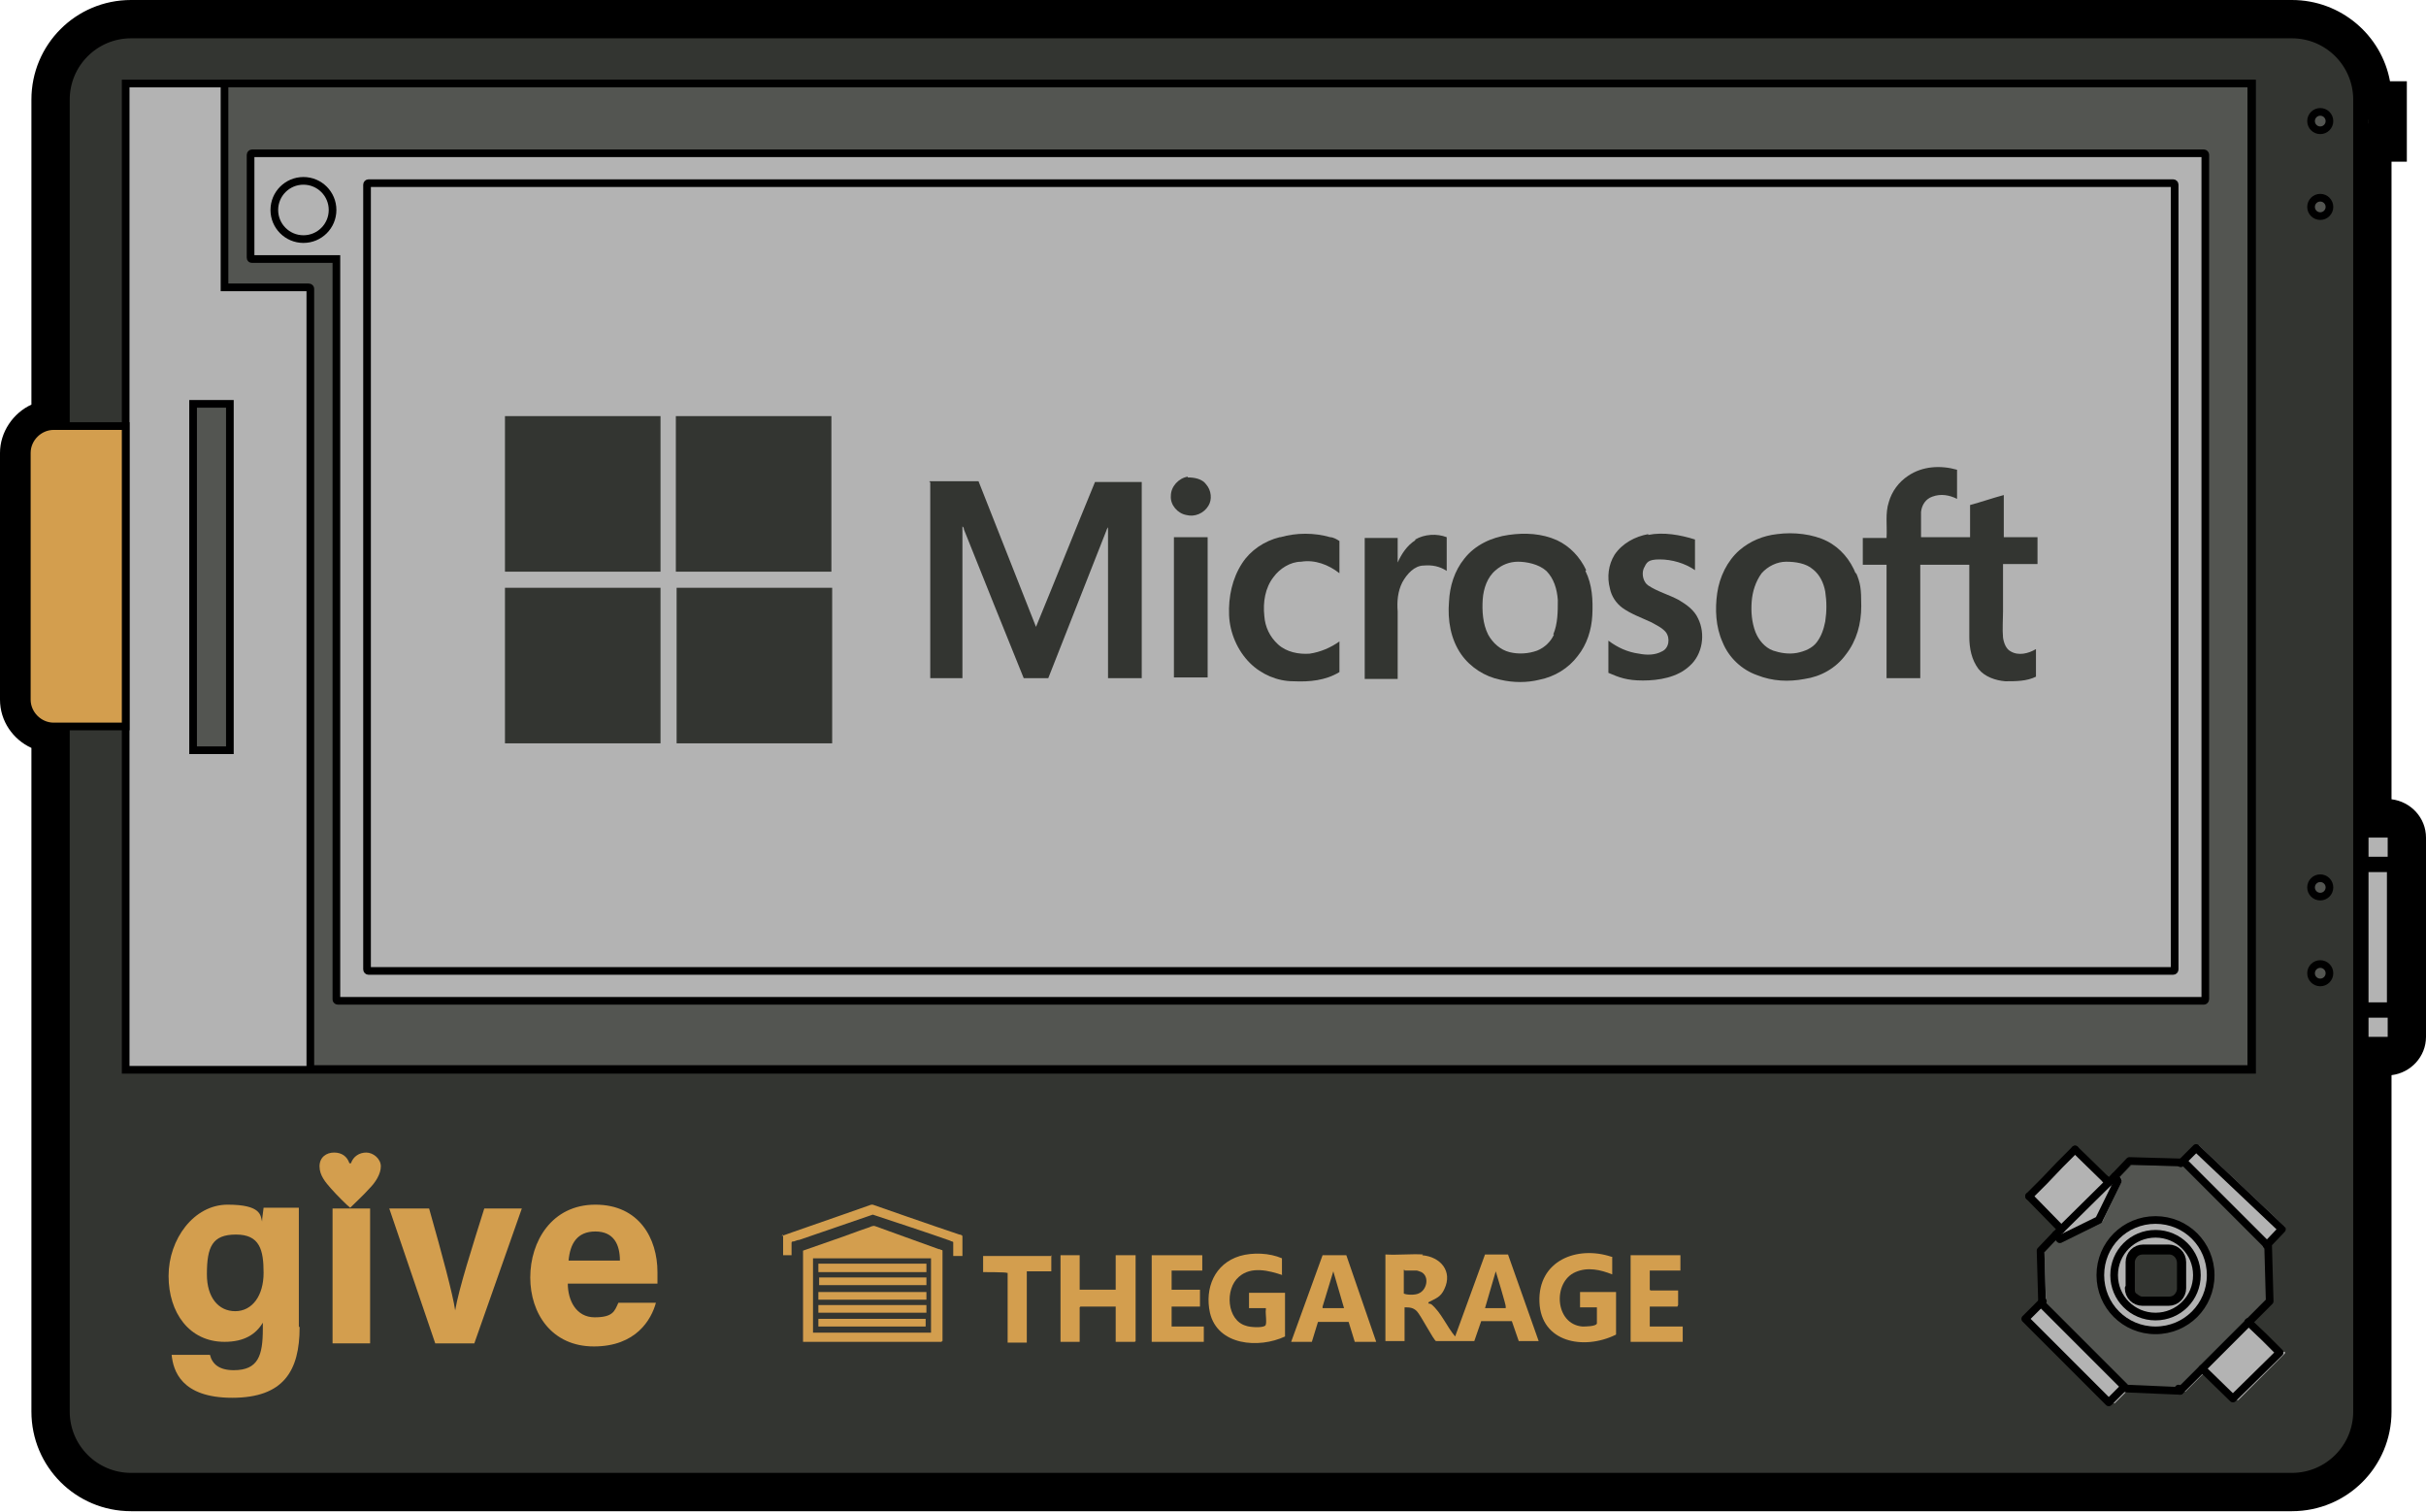
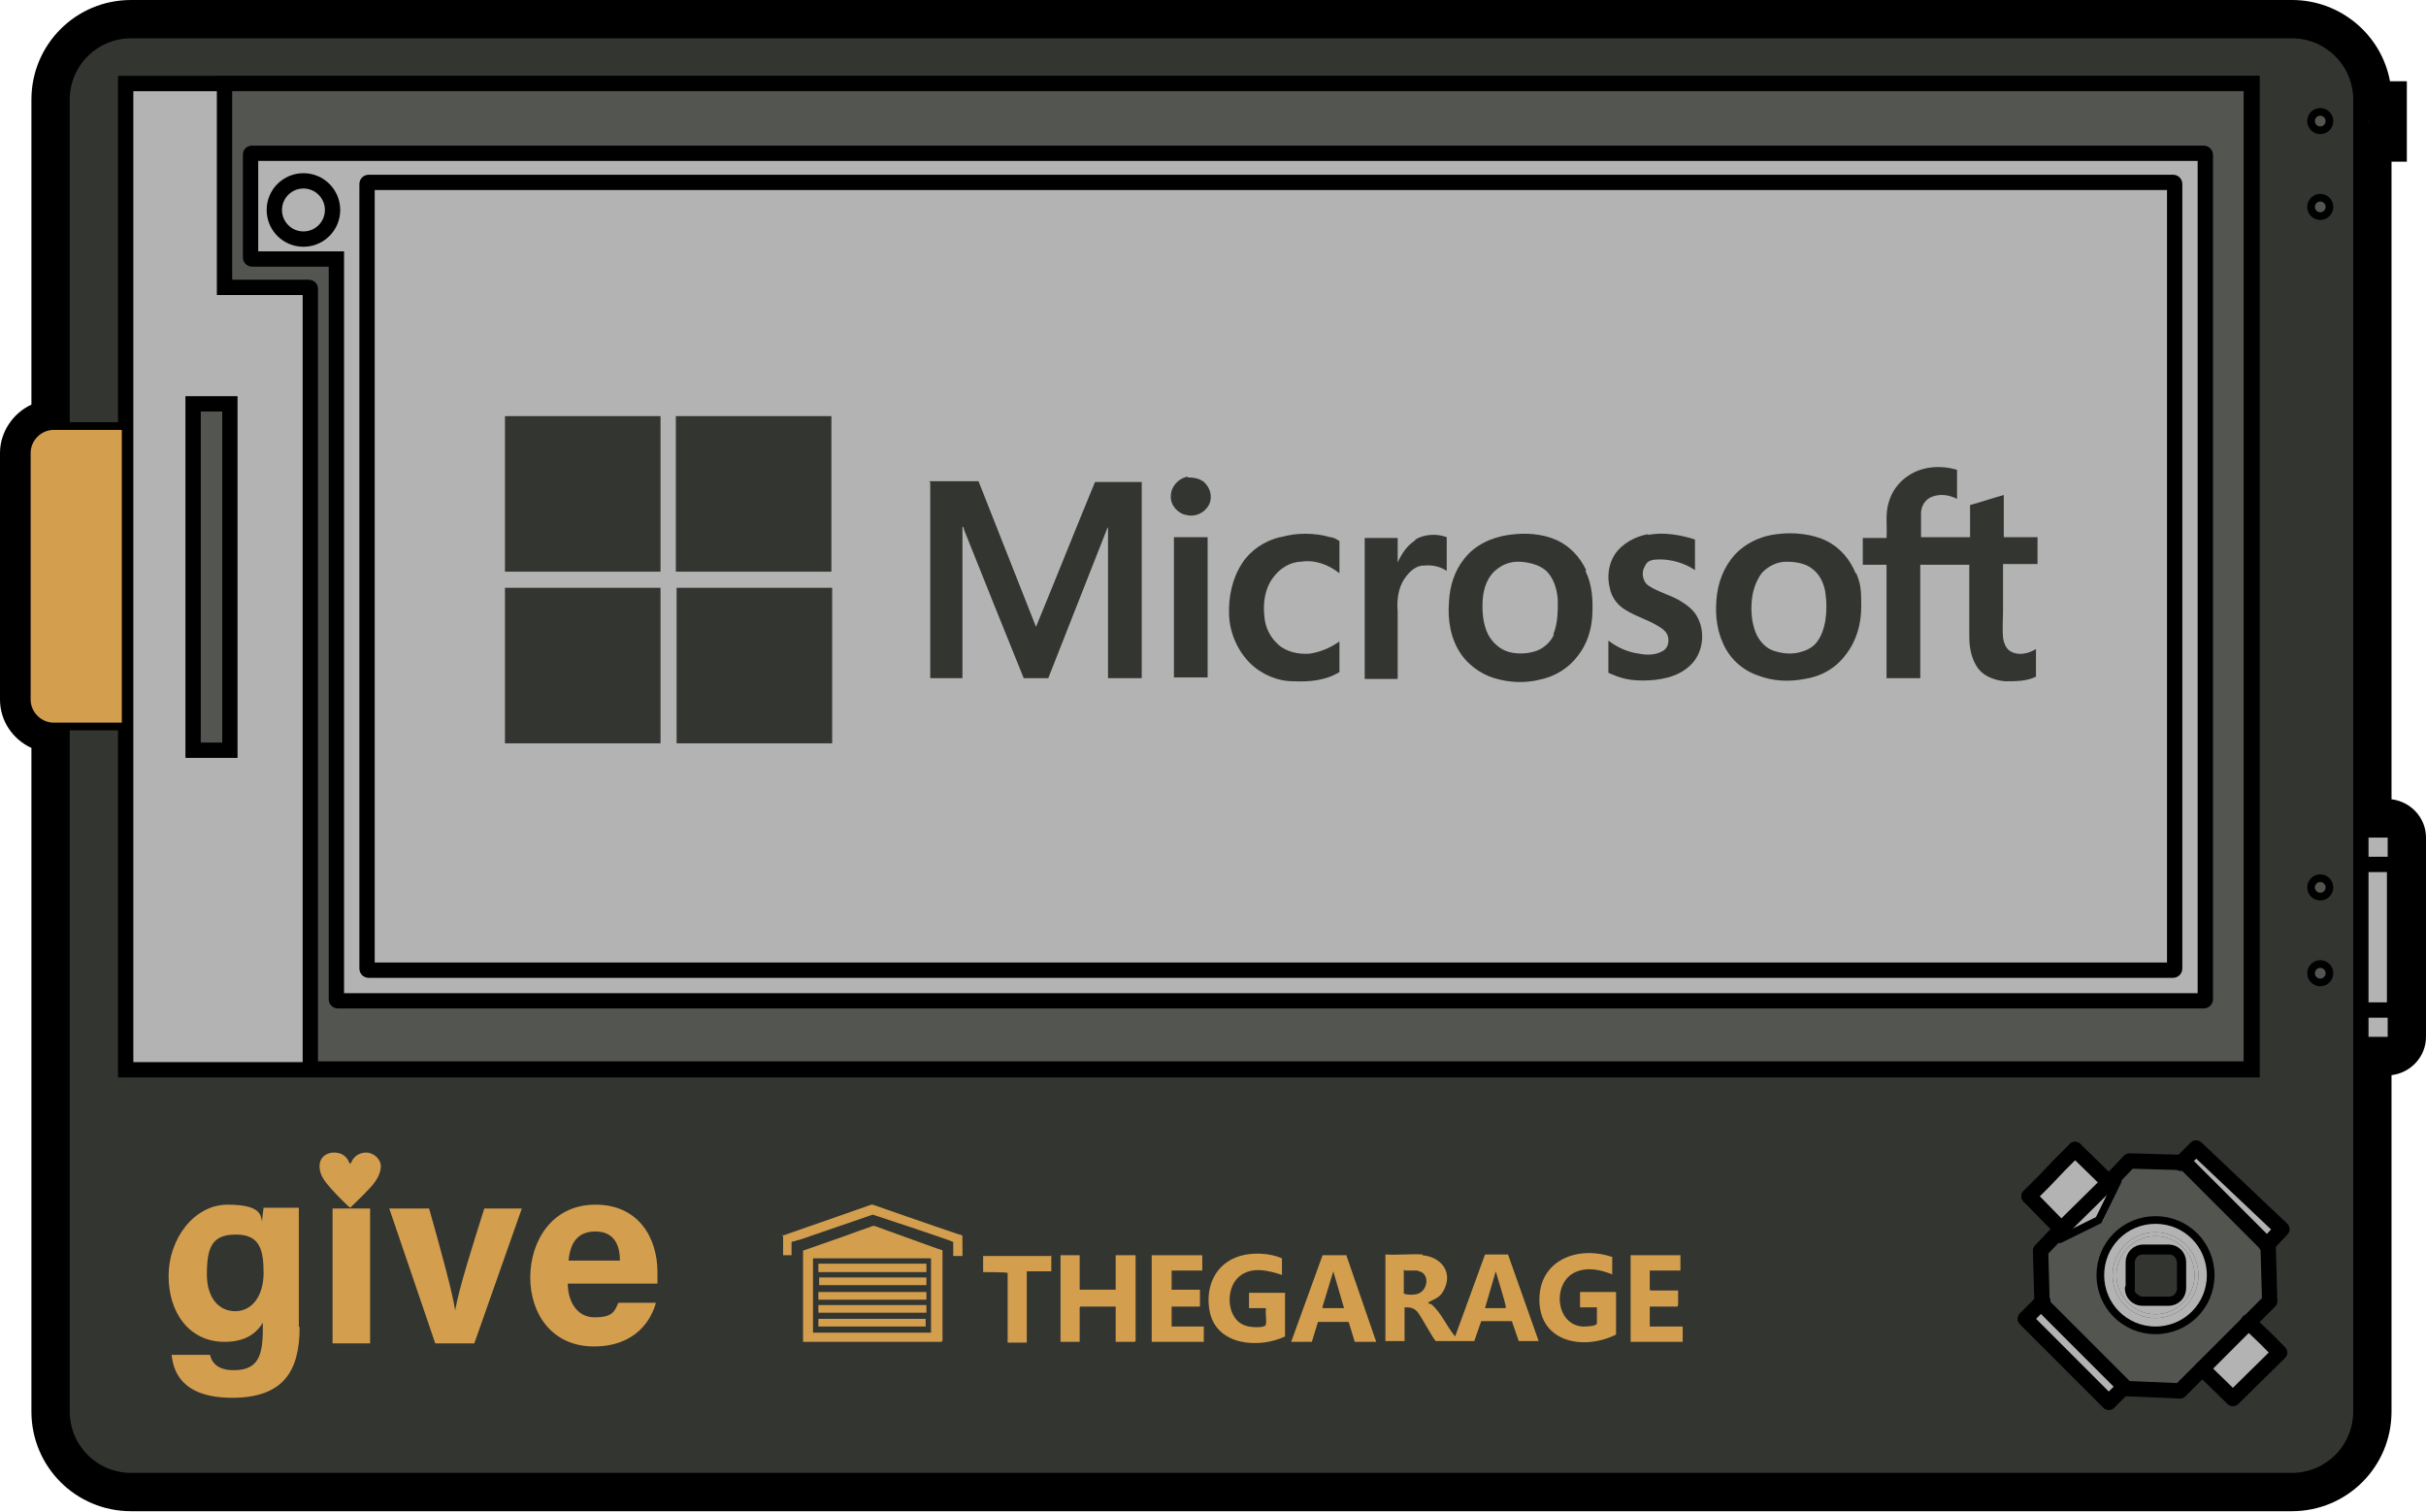
<svg xmlns="http://www.w3.org/2000/svg" id="Layer_1" version="1.1" viewBox="0 0 316.6 197.2">
  <defs>
    <style>
      .st0, .st1 {
        fill: #d39e4e;
      }

-       .st2, .st3, .st4, .st5, .st6, .st7, .st1 {
+       .st2, .st3, .st4, .st5, .st6, .st7, .st8, .st1 {
        stroke: #000;
      }

-       .st2, .st3, .st5, .st6, .st7, .st1 {
+       .st2, .st3, .st5, .st7, .st8, .st1 {
        stroke-miterlimit: 10;
      }

-       .st2, .st3, .st8 {
+       .st2, .st3, .st9 {
        fill: #333531;
      }

-       .st2, .st5 {
+       .st2, .st5, .st6, .st7 {
        stroke-width: 2px;
      }

-       .st9, .st4 {
+       .st10, .st4, .st6 {
        fill: none;
      }

-       .st4 {
+       .st4, .st6 {
        stroke-linecap: round;
        stroke-linejoin: round;
      }

-       .st5, .st7, .st10 {
+       .st5, .st11 {
        fill: #b3b3b3;
      }

-       .st11, .st6 {
+       .st12, .st7, .st8 {
        fill: #535551;
      }
    </style>
  </defs>
-   <path d="M312.1,104.3V21.1h2v-10.5h-2.2c-1.1-6-6.4-10.6-12.8-10.6H17.1C9.9,0,4.1,5.8,4.1,13v39.8c-2.4,1.1-4.1,3.6-4.1,6.3v32.2c0,2.8,1.7,5.2,4.1,6.3v86.6c0,7.2,5.8,13,13,13h282c7.2,0,13-5.8,13-13v-43.9c2.5-.3,4.5-2.4,4.5-5v-26c0-2.6-2-4.7-4.5-5Z" />
+   <path d="M312.1,104.3V21.1h2v-10.5h-2.2c-1.1-6-6.4-10.6-12.8-10.6H17.1C9.9,0,4.1,5.8,4.1,13v39.8c-2.4,1.1-4.1,3.6-4.1,6.3v32.2c0,2.8,1.7,5.2,4.1,6.3v86.6c0,7.2,5.8,13,13,13h282c7.2,0,13-5.8,13-13v-43.9c2.5-.3,4.5-2.4,4.5-5v-26c0-2.6-2-4.7-4.5-5h0Z" />
  <rect class="st2" x="307.6" y="14.6" width="2.5" height="2.5" />
  <path class="st5" d="M311.6,136.3h-3.9v-28h3.9c.5,0,1,.4,1,1v26c0,.6-.5,1-1,1Z" />
  <rect class="st5" x="307.6" y="112.8" width="4.9" height="19" />
  <g>
-     <circle class="st6" cx="285.5" cy="156.1" r="1" />
-     <circle class="st6" cx="285.5" cy="163.1" r="1" />
+     <circle class="st8" cx="285.5" cy="156.1" r="1" />
+     <circle class="st8" cx="285.5" cy="163.1" r="1" />
  </g>
-   <rect class="st6" x="290.5" y="156.1" width="2" height="2.7" />
+   <rect class="st8" x="290.5" y="156.1" width="2" height="2.7" />
  <rect class="st2" x="8.1" y="4" width="300" height="189.2" rx="9" ry="9" />
  <g>
-     <path class="st10" d="M281.3,159.5c-3.8,0-6.9,3.1-6.9,6.9s3.1,6.9,6.9,6.9,6.9-3.1,6.9-6.9-3.1-6.9-6.9-6.9ZM281.3,172c-3.1,0-5.6-2.5-5.6-5.6s2.5-5.6,5.6-5.6,5.6,2.5,5.6,5.6-2.5,5.6-5.6,5.6Z" />
-     <path class="st10" d="M274.9,154.3h-.1c0-.1-.1-.2-.1-.2l-3.8-3.7-3.9,3.9-1.8,1.9,3.9,3.9,5.8-5.8h0Z" />
-     <path class="st10" d="M295.8,162.1l1.7-1.7-10.9-10.3-1.4,1.4h0l10.6,10.6h0Z" />
-     <path class="st11" d="M293.3,172.4h.1l2.6-2.6-.2-6.9h-.1c0-.1-10.6-10.7-10.6-10.7h-.5l-6.4-.2-1.8,1.8.3.4v.3l-2.5,5.1h-.1c0,.1-5.1,2.6-5.1,2.6h-.3l-.4-.4-1.7,1.8.2,6.4h0v.3h0c0,.1,10.8,10.9,10.8,10.9l6.5.3v-.2h.3l2.7-2.6h0l5.9-5.9h0c0-.1.3-.4.3-.4ZM281.3,173.8c-4.1,0-7.4-3.3-7.4-7.4s3.3-7.4,7.4-7.4,7.4,3.3,7.4,7.4-3.3,7.4-7.4,7.4Z" />
-     <polygon class="st10" points="293.5 172.9 287.8 178.6 291.4 182.2 297.1 176.5 295.3 174.7 293.5 172.9" />
-     <path class="st10" d="M273.7,159l2.4-4.9-.2-.2-.6.6h0l-6.7,6.6.2.2,4.9-2.4h0Z" />
-     <polygon class="st10" points="264.7 172.1 275.2 182.7 277 181 266.4 170.4 264.7 172.1" />
-     <path class="st10" d="M281.3,161.3c-2.8,0-5.1,2.3-5.1,5.1s2.3,5.1,5.1,5.1,5.1-2.3,5.1-5.1-2.3-5.1-5.1-5.1ZM285,168.2c0,1.1-.9,2-2,2h-3.4c-1.1,0-2-.9-2-2h0v-3.4c0-1.1,1-2,2.1-2h3.4c1.1,0,2,.9,2,2v3.4h-.1Z" />
+     <path class="st11" d="M281.3,159.5c-3.8,0-6.9,3.1-6.9,6.9s3.1,6.9,6.9,6.9,6.9-3.1,6.9-6.9-3.1-6.9-6.9-6.9ZM281.3,172c-3.1,0-5.6-2.5-5.6-5.6s2.5-5.6,5.6-5.6,5.6,2.5,5.6,5.6-2.5,5.6-5.6,5.6Z" />
+     <path class="st11" d="M274.9,154.3h-.1c0-.1-.1-.2-.1-.2l-3.8-3.7-3.9,3.9-1.8,1.9,3.9,3.9,5.8-5.8h0Z" />
+     <path class="st11" d="M295.8,162.1l1.7-1.7-10.9-10.3-1.4,1.4h0l10.6,10.6h0Z" />
+     <path class="st12" d="M293.3,172.4h.1l2.6-2.6-.2-6.9h-.1c0-.1-10.6-10.7-10.6-10.7h-.5l-6.4-.2-1.8,1.8.3.4v.3l-2.5,5.1h-.1c0,.1-5.1,2.6-5.1,2.6h-.3l-.4-.4-1.7,1.8.2,6.4h0v.3h0c0,.1,10.8,10.9,10.8,10.9l6.5.3v-.2h.3l2.7-2.6h0l5.9-5.9h0c0-.1.3-.4.3-.4h0ZM281.3,173.8c-4.1,0-7.4-3.3-7.4-7.4s3.3-7.4,7.4-7.4,7.4,3.3,7.4,7.4-3.3,7.4-7.4,7.4Z" />
+     <polygon class="st11" points="293.5 172.9 287.8 178.6 291.4 182.2 297.1 176.5 295.3 174.7 293.5 172.9" />
+     <path class="st11" d="M273.7,159l2.4-4.9-.2-.2-.6.6h0l-6.7,6.6.2.2,4.9-2.4h0Z" />
+     <polygon class="st11" points="264.7 172.1 275.2 182.7 277 181 266.4 170.4 264.7 172.1" />
+     <path class="st11" d="M281.3,161.3c-2.8,0-5.1,2.3-5.1,5.1s2.3,5.1,5.1,5.1,5.1-2.3,5.1-5.1-2.3-5.1-5.1-5.1ZM285,168.2c0,1.1-.9,2-2,2h-3.4c-1.1,0-2-.9-2-2h0v-3.4c0-1.1,1-2,2.1-2h3.4c1.1,0,2,.9,2,2v3.4h-.1Z" />
    <path class="st3" d="M283,163.2h-3.3c-.4,0-.8.1-1.1.4-.3.3-.5.7-.5,1.1v3.4c0,.4,0,.8.4,1.1s.7.5,1.1.5h3.4c.4,0,.8-.1,1.1-.4.3-.3.5-.7.5-1.1v-3.4c0-.9-.7-1.6-1.5-1.6h-.1Z" />
-     <path class="st10" d="M297.7,176.5v-.2l-2-2-1.8-1.8,2.6-2.6v-.2l-.2-7.1v-.2h0l1.9-1.9v-.4l-11.2-10.6h-.3l-1.8,1.8-6.7-.2h-.2l-2,2.1-.6.6-.2-.2h-.1l-3.9-3.8h-.1l-4,4-2,2.1h0v.2h0l4.1,4.1-.6.6h0l-2,2.1v.2l.2,6.7-2.1,2.1v.3l10.9,10.9h.4l1.9-1.9h.1c0,.1,7.1.4,7.1.4h.1l2.7-2.7,3.8,3.8h.4l6.1-6.1v-.2h-.5ZM286.6,150.1l10.9,10.3-1.7,1.7-10.6-10.6h0l1.4-1.4h0ZM265.1,156.1l1.8-1.9,3.9-3.9,3.8,3.7h.2c0,.1-5.8,5.9-5.8,5.9l-3.9-3.9h0ZM275.3,154.5h0l.6-.6.2.2-2.4,4.9-4.9,2.4-.2-.2,6.7-6.6h0ZM275.2,182.7l-10.5-10.5,1.7-1.7,10.6,10.6-1.8,1.7h0ZM287.3,178.4h0l-2.7,2.7h0c0-.2-.2-.2-.3-.1,0,0-.1.1,0,.2l-6.5-.3-10.8-10.8h0v-.4h0l-.2-6.4,1.7-1.8.4.4h.3l5.1-2.5h.1c0-.1,2.5-5.2,2.5-5.2v-.3l-.3-.4,1.8-1.8,6.4.2h.5l10.6,10.6h0q0,.1.1.1h0l.2,7-2.6,2.6h-.1c0,.1-5.9,6-5.9,6h0l-.3.2ZM291.4,182.2l-3.6-3.6,5.7-5.7,1.8,1.8,1.8,1.8-5.8,5.7h.1Z" />
-     <path class="st10" d="M281.3,160.8c-3.1,0-5.6,2.5-5.6,5.6s2.5,5.6,5.6,5.6,5.6-2.5,5.6-5.6-2.5-5.6-5.6-5.6ZM281.3,171.5c-2.8,0-5.1-2.3-5.1-5.1s2.3-5.1,5.1-5.1,5.1,2.3,5.1,5.1-2.3,5.1-5.1,5.1Z" />
-     <path class="st10" d="M283,162.7h-3.4c-1.1,0-2,.9-2,2v3.4h0c0,1.1.9,2,2,2.1h3.4c1.1,0,2-.9,2-2v-3.4c0-1.1-.9-2-2-2h0ZM284.5,168.2c0,.4-.2.8-.5,1.1s-.7.4-1.1.4h-3.4c-.4,0-.8-.2-1.1-.5s-.4-.7-.4-1.1v-3.4c0-.4.2-.8.5-1.1s.7-.4,1.1-.4h3.3c.9,0,1.5.7,1.5,1.6v3.4h.1Z" />
-     <path class="st10" d="M281.3,159c-4.1,0-7.4,3.3-7.4,7.4s3.3,7.4,7.4,7.4,7.4-3.3,7.4-7.4-3.3-7.4-7.4-7.4ZM281.3,173.3c-3.8,0-6.9-3.1-6.9-6.9s3.1-6.9,6.9-6.9,6.9,3.1,6.9,6.9-3.1,6.9-6.9,6.9Z" />
+     <path class="st11" d="M297.7,176.5v-.2l-2-2-1.8-1.8,2.6-2.6v-.2l-.2-7.1v-.2h0l1.9-1.9v-.4l-11.2-10.6h-.3l-1.8,1.8-6.7-.2h-.2l-2,2.1-.6.6-.2-.2h-.1l-3.9-3.8h-.1l-4,4-2,2.1h0v.2h0l4.1,4.1-.6.6h0l-2,2.1v.2l.2,6.7-2.1,2.1v.3l10.9,10.9h.4l1.9-1.9h.1c0,.1,7.1.4,7.1.4h.1l2.7-2.7,3.8,3.8h.4l6.1-6.1v-.2h-.5,0ZM286.6,150.1l10.9,10.3-1.7,1.7-10.6-10.6h0l1.4-1.4h0ZM265.1,156.1l1.8-1.9,3.9-3.9,3.8,3.7h.2c0,.1-5.8,5.9-5.8,5.9l-3.9-3.9h0ZM275.3,154.5h0l.6-.6.2.2-2.4,4.9-4.9,2.4-.2-.2,6.7-6.6h0ZM275.2,182.7l-10.5-10.5,1.7-1.7,10.6,10.6-1.8,1.7h0ZM287.3,178.4h0l-2.7,2.7h0c0-.2-.2-.2-.3-.1,0,0-.1.1,0,.2l-6.5-.3-10.8-10.8h0v-.4h0l-.2-6.4,1.7-1.8.4.4h.3l5.1-2.5h.1c0-.1,2.5-5.2,2.5-5.2v-.3l-.3-.4,1.8-1.8,6.4.2h.5l10.6,10.6h0s0,.1.1.1h0l.2,7-2.6,2.6h-.1c0,.1-5.9,6-5.9,6h0l-.3.2h0ZM291.4,182.2l-3.6-3.6,5.7-5.7,1.8,1.8,1.8,1.8-5.8,5.7h.1Z" />
+     <path class="st11" d="M281.3,160.8c-3.1,0-5.6,2.5-5.6,5.6s2.5,5.6,5.6,5.6,5.6-2.5,5.6-5.6-2.5-5.6-5.6-5.6ZM281.3,171.5c-2.8,0-5.1-2.3-5.1-5.1s2.3-5.1,5.1-5.1,5.1,2.3,5.1,5.1-2.3,5.1-5.1,5.1Z" />
+     <path class="st11" d="M283,162.7h-3.4c-1.1,0-2,.9-2,2v3.4h0c0,1.1.9,2,2,2.1h3.4c1.1,0,2-.9,2-2v-3.4c0-1.1-.9-2-2-2h0ZM284.5,168.2c0,.4-.2.8-.5,1.1s-.7.4-1.1.4h-3.4c-.4,0-.8-.2-1.1-.5s-.4-.7-.4-1.1v-3.4c0-.4.2-.8.5-1.1s.7-.4,1.1-.4h3.3c.9,0,1.5.7,1.5,1.6v3.4h.1Z" />
+     <path class="st11" d="M281.3,159c-4.1,0-7.4,3.3-7.4,7.4s3.3,7.4,7.4,7.4,7.4-3.3,7.4-7.4-3.3-7.4-7.4-7.4ZM281.3,173.3c-3.8,0-6.9-3.1-6.9-6.9s3.1-6.9,6.9-6.9,6.9,3.1,6.9,6.9-3.1,6.9-6.9,6.9Z" />
    <line class="st4" x1="274.8" y1="153.9" x2="275.2" y2="154.3" />
    <line class="st4" x1="284.5" y1="181.5" x2="284.3" y2="181.2" />
    <polyline class="st4" points="276 153.5 276.4 154.1 273.9 159.2 268.8 161.7 268.3 161.1" />
-     <polyline class="st4" points="266.3 163.2 266.5 170.2 277.5 181.2 284.5 181.5 286.6 179.4 294.2 171.8 296.2 169.8 296 162.6 285.1 151.7 277.9 151.5 276 153.5 268.3 161.1 266.3 163.2" />
-     <polyline class="st4" points="287.4 178.6 291.4 182.5 297.5 176.5 295.5 174.5 293.4 172.5" />
-     <polyline class="st4" points="270.8 150 268.8 152 266.8 154.1 264.8 156.1" />
-     <line class="st4" x1="269" y1="160.4" x2="264.8" y2="156.1" />
-     <line class="st4" x1="270.8" y1="150" x2="274.8" y2="153.9" />
-     <polyline class="st4" points="266.6 169.8 264.3 172.1 275.2 183 277.2 181" />
-     <polyline class="st4" points="295.8 162.5 297.8 160.4 286.6 149.8 284.6 151.8" />
-     <path class="st4" d="M286.7,166.4c0-3-2.4-5.4-5.4-5.4s-5.4,2.4-5.4,5.4,2.4,5.4,5.4,5.4,5.4-2.4,5.4-5.4" />
+     <polyline class="st6" points="266.3 163.2 266.5 170.2 277.5 181.2 284.5 181.5 286.6 179.4 294.2 171.8 296.2 169.8 296 162.6 285.1 151.7 277.9 151.5 276 153.5 268.3 161.1 266.3 163.2" />
+     <polyline class="st6" points="287.4 178.6 291.4 182.5 297.5 176.5 295.5 174.5 293.4 172.5" />
+     <polyline class="st6" points="270.8 150 268.8 152 266.8 154.1 264.8 156.1" />
+     <line class="st6" x1="269" y1="160.4" x2="264.8" y2="156.1" />
+     <line class="st6" x1="270.8" y1="150" x2="274.8" y2="153.9" />
+     <polyline class="st6" points="266.6 169.8 264.3 172.1 275.2 183 277.2 181" />
+     <polyline class="st6" points="295.8 162.5 297.8 160.4 286.6 149.8 284.6 151.8" />
    <path class="st4" d="M277.8,168.1c0,1,.8,1.8,1.8,1.8h3.4c1,0,1.8-.8,1.8-1.8v-3.4c0-1-.8-1.8-1.8-1.8h-3.3c-1,0-1.8.8-1.8,1.8v3.4h-.1Z" />
    <path class="st4" d="M288.5,166.4c0-4-3.2-7.2-7.2-7.2s-7.2,3.2-7.2,7.2,3.2,7.2,7.2,7.2,7.2-3.2,7.2-7.2" />
  </g>
  <g>
-     <rect class="st7" x="16.4" y="10.9" width="277.5" height="128.7" />
-     <path class="st6" d="M293.8,139.6V10.9H29.3v26.6h11c0,0,.2,0,.2.2v101.8h253.3Z" />
-     <path class="st7" d="M32.9,33.8c-.1,0-.2,0-.2-.2v-13.4c0-.1.1-.2.2-.2h254.7c.1,0,.2.1.2.2v110.2c0,.1-.1.2-.2.2H44.1c0,0-.2,0-.2-.2V33.8s-11,0-11,0Z" />
-     <rect class="st7" x="47.9" y="23.9" width="235.9" height="102.8" rx=".2" ry=".2" />
-     <path class="st7" d="M39.6,31.2c-2.1,0-3.8-1.7-3.8-3.8s1.7-3.8,3.8-3.8,3.8,1.7,3.8,3.8-1.7,3.8-3.8,3.8Z" />
-     <rect class="st6" x="25.2" y="52.7" width="4.8" height="45.2" />
+     <rect class="st5" x="16.4" y="10.9" width="277.5" height="128.7" />
+     <path class="st7" d="M293.8,139.6V10.9H29.3v26.6h11s.2,0,.2.2v101.8h253.3Z" />
+     <path class="st5" d="M32.9,33.8s-.2,0-.2-.2v-13.4c0-.1,0-.2.2-.2h254.7c.1,0,.2.1.2.2v110.2c0,.1-.1.2-.2.2H44.1s-.2,0-.2-.2V33.8s-11,0-11,0Z" />
+     <rect class="st5" x="47.9" y="23.8" width="235.9" height="102.8" rx=".2" ry=".2" />
+     <path class="st5" d="M39.6,31.2c-2.1,0-3.8-1.7-3.8-3.8s1.7-3.8,3.8-3.8,3.8,1.7,3.8,3.8-1.7,3.8-3.8,3.8Z" />
+     <rect class="st7" x="25.2" y="52.7" width="4.8" height="45.2" />
  </g>
  <g>
    <g>
-       <path class="st0" d="M185.6,163.8c2.4.2,4,2.1,2.9,4.4-.5,1.1-1.1,1.2-2,1.7q-.1,0-.1.2c.1,0,.2,0,.4.1,1.3,1.1,2,2.9,3.1,4.2l3.9-10.7h3l4,11.3h-2.6l-.9-2.6h-4l-.9,2.6h-5c-.3-.1-2-3.4-2.5-3.9s-1-.5-1.6-.5v4.4h-2.5v-11.3c1.6.1,3.4-.1,4.9,0h0ZM183.3,165.7h-.1v3.1c.4.2,1.5.2,1.9,0,1.1-.4,1.5-2.2.4-2.8,0,0-.5-.2-.6-.2h-1.6,0ZM193.8,170.7h2.7v-.2c.1,0-1.3-4.6-1.3-4.6l-1.4,4.8h0Z" />
+       <path class="st0" d="M185.6,163.8c2.4.2,4,2.1,2.9,4.4-.5,1.1-1.1,1.2-2,1.7,0,0-.1,0-.1.2.1,0,.2,0,.4.1,1.3,1.1,2,2.9,3.1,4.2l3.9-10.7h3l4,11.3h-2.6l-.9-2.6h-4l-.9,2.6h-5c-.3-.1-2-3.4-2.5-3.9s-1-.5-1.6-.5v4.4h-2.5v-11.3c1.6.1,3.4-.1,4.9,0h0ZM183.3,165.7h-.1v3.1c.4.2,1.5.2,1.9,0,1.1-.4,1.5-2.2.4-2.8,0,0-.5-.2-.6-.2h-1.6,0ZM193.8,170.7h2.7v-.2c.1,0-1.3-4.6-1.3-4.6l-1.4,4.8h0Z" />
      <polygon class="st0" points="140.9 163.8 140.9 168.3 145.6 168.3 145.6 163.8 148.2 163.8 148.2 175 148.1 175.1 145.6 175.1 145.6 170.5 141 170.5 140.9 170.6 140.9 175.1 138.4 175.1 138.4 163.8 140.9 163.8" />
      <path class="st0" d="M167.4,166.4c-1.8-.6-4.1-1.2-5.7.2-1.9,1.6-1.6,5.7.9,6.4.5.2,2.1.3,2.5,0,.3-.2,0-1.7.1-2.1v-.2h-2.2v-2h4.7v5.7c-3.4,1.6-8.8,1.2-9.8-3.1-.7-3.2.6-6.4,3.9-7.4,1.7-.5,3.9-.4,5.5.3v2.2h.1Z" />
      <path class="st0" d="M210.4,164v2.3c-1.5-.6-3.2-1-4.8-.3-3,1.3-2.7,6.8.9,7.1.4,0,1.8,0,1.9-.4v-2.1h-2.2v-2h4.7v5.5h0c0,.1-.1.1-.1.1-4.1,2-9.7,1-9.9-4.3-.2-5.4,4.9-7.4,9.4-5.9h.1Z" />
      <path class="st0" d="M168.5,175.1l4.1-11.3h3.1l3.9,11.3h-2.8l-.8-2.6h-4l-.8,2.6h-2.7ZM175.4,170.7l-1.4-4.8-1.4,4.6v.2h2.8,0Z" />
      <polygon class="st0" points="156.9 163.8 156.9 165.8 152.9 165.8 152.9 168.3 156.6 168.3 156.6 170.5 152.9 170.5 152.9 173.1 157.1 173.1 157.1 175.1 150.3 175.1 150.3 163.8 156.9 163.8" />
      <polygon class="st0" points="219.3 163.8 219.3 165.8 215.3 165.8 215.3 168.3 215.4 168.4 219 168.4 219 170.3 218.9 170.5 215.3 170.5 215.3 173.1 219.6 173.1 219.6 175.1 212.8 175.1 212.8 163.8 219.3 163.8" />
      <path class="st0" d="M137.2,163.8v2.1h-3.2v9.3h-2.5v-9.1h-.1c0-.1-3.1-.1-3.1-.1v-2.1h9,0Z" />
      <g>
        <path class="st0" d="M122.9,175.1h-18.1v-11.9l4-1.4c1.5-.5,3-1.1,4.5-1.6.3-.1.6-.3.9-.2,2.8,1,5.5,2,8.3,3,0,0,.2,0,.3.1,0,0,.2,0,.2.1v11.8h-.1ZM106.1,164.2v9.7h15.4v-9.7h-15.4Z" />
-         <path class="st0" d="M102,161.3l1.4-.5c3.2-1.1,10.3-3.6,10.3-3.6h.2s7.7,2.7,11.3,3.9c0,0,.3,0,.4.2v2.6h-1.2v-1.8c0-.1-.3-.1-.4-.2-3.4-1.2-6.8-2.3-10.1-3.4l-9.6,3.3c-.2,0-.4.1-.7.2-.2,0-.3,0-.3.2v1.6h0c0,.1,0,0,0,0h-1.1v-2.7h0l-.2.2Z" />
+         <path class="st0" d="M102,161.3l1.4-.5c3.2-1.1,10.3-3.6,10.3-3.6h.2s7.7,2.7,11.3,3.9c0,0,.3,0,.4.2v2.6h-1.2v-1.8c0-.1-.3-.1-.4-.2-3.4-1.2-6.8-2.3-10.1-3.4l-9.6,3.3c-.2,0-.4.1-.7.2-.2,0-.3,0-.3.2v1.6h0c0,.1,0,0,0,0h-1.1v-2.7h0l-.2.2h0Z" />
        <rect class="st0" x="106.8" y="164.9" width="14.1" height="1.1" />
        <rect class="st0" x="106.8" y="168.6" width="14.1" height="1" />
        <rect class="st0" x="106.8" y="172.1" width="14" height="1" />
        <rect class="st0" x="106.8" y="170.3" width="14.1" height="1" />
        <rect class="st0" x="106.9" y="166.7" width="14" height="1" />
      </g>
    </g>
    <g>
      <path class="st0" d="M39.1,173.2c0,5.7-2.1,9.2-8.8,9.2s-7.7-3.6-7.9-5.6h5c.3,1.2,1.2,2,3.1,2,3.2,0,3.8-1.9,3.8-5.4v-.8c-.9,1.5-2.4,2.5-5,2.5-4.6,0-7.3-3.8-7.3-8.6s3.3-9.3,7.7-9.3,4.3,1.4,4.5,2.2c0-.5.2-1.6.2-1.8h4.6v15.5h0ZM27,166.3c0,3,1.5,4.8,3.7,4.8s3.7-2,3.7-5-.5-5-3.6-5-3.8,1.6-3.8,5.2h0Z" />
      <rect class="st0" x="43.4" y="157.7" width="4.9" height="17.6" />
      <path class="st0" d="M56,157.7c1.7,6,3.1,11.2,3.4,13.3h0c.5-2.9,2.2-8.2,3.8-13.3h4.9l-6.2,17.6h-5.1l-6-17.6h5.3,0Z" />
      <path class="st0" d="M74.1,167.5c0,2.2,1.1,4.4,3.5,4.4s2.6-.8,3.1-1.9h4.9c-.6,2.2-2.6,5.7-8.1,5.7s-8.3-4.3-8.3-9,2.8-9.5,8.5-9.5,8.1,4.4,8.1,8.8,0,1,0,1.5h-11.7ZM80.9,164.5c0-2.1-.8-3.8-3.2-3.8s-3.3,1.6-3.5,3.8h6.7Z" />
-       <path class="st0" d="M45.8,151.8c.3-.9,1.1-1.4,2-1.4s1.9.8,1.9,1.8-.7,2.1-1.5,2.9c-.7.8-2.1,2.1-2.5,2.5h0c-.4-.3-1.8-1.7-2.5-2.5s-1.5-1.7-1.5-2.9.9-1.8,1.9-1.8,1.7.5,2,1.4h.2Z" />
+       <path class="st0" d="M45.8,151.8c.3-.9,1.1-1.4,2-1.4s1.9.8,1.9,1.8-.7,2.1-1.5,2.9c-.7.8-2.1,2.1-2.5,2.5h0c-.4-.3-1.8-1.7-2.5-2.5s-1.5-1.7-1.5-2.9.9-1.8,1.9-1.8,1.7.5,2,1.4c0,0,.2,0,.2,0Z" />
    </g>
  </g>
  <g>
-     <circle class="st6" cx="302.8" cy="15.8" r="1.2" />
-     <circle class="st6" cx="302.8" cy="27" r="1.2" />
+     <circle class="st8" cx="302.8" cy="15.8" r="1.2" />
+     <circle class="st8" cx="302.8" cy="27" r="1.2" />
  </g>
  <g>
-     <circle class="st6" cx="302.8" cy="115.8" r="1.2" />
-     <circle class="st6" cx="302.8" cy="127" r="1.2" />
+     <circle class="st8" cx="302.8" cy="115.8" r="1.2" />
+     <circle class="st8" cx="302.8" cy="127" r="1.2" />
  </g>
  <path class="st1" d="M7,55.6h9.4v39.2H7c-1.9,0-3.5-1.6-3.5-3.5v-32.2c0-1.9,1.6-3.5,3.5-3.5Z" />
-   <rect class="st9" x="47.9" y="24.3" width="235.9" height="102" />
+   <rect class="st10" x="47.9" y="24.3" width="235.9" height="102" />
  <g>
-     <path class="st8" d="M65.9,54.3h20.3v20.3h-20.3v-20.3h0Z" />
-     <path class="st8" d="M88.2,54.3h20.3v20.3h-20.3v-20.3h0Z" />
-     <path class="st8" d="M155,62.3c.9,0,1.9.2,2.4.9.7.8.8,2,.3,2.8-.6,1-1.8,1.5-2.9,1.2-1.1-.2-2.1-1.3-2-2.5,0-1.2,1-2.3,2.2-2.5h0Z" />
-     <path class="st8" d="M121.3,62.8h6.4c2,5.1,4,10.1,6,15.2.5,1.3,1,2.5,1.5,3.8,2.6-6.3,5.1-12.6,7.7-18.9h6.1v25.6h-4.4v-18.9c0-6.3,0-.6,0-.8,0,0-.2.3-.2.4-2.5,6.4-5.1,12.9-7.6,19.3h-3.2c-2.6-6.4-5.2-12.9-7.8-19.4,0,0,0-.3-.2-.4v19.8h-4.2v-25.6h-.1Z" />
-     <path class="st8" d="M167.1,70.1c2.1-.6,4.4-.6,6.5,0,.4,0,.9.3,1.2.5v4.2c-1.4-1.1-3.2-1.8-5-1.5-1.4,0-2.8.9-3.6,2-1.1,1.4-1.4,3.3-1.2,5.1.1,1.4.7,2.7,1.8,3.7s2.7,1.3,4.1,1.2c1.4-.2,2.8-.8,3.9-1.6v4c-1.8,1.1-3.9,1.3-6,1.2-2.1,0-4.2-.9-5.7-2.4-1.6-1.6-2.6-3.9-2.7-6.2-.1-2.4.4-4.8,1.7-6.8,1.1-1.7,2.9-2.9,4.9-3.4h.1Z" />
-     <path class="st8" d="M215.1,69.8c2-.4,4.2,0,6.1.6v4c-1.3-.9-3-1.4-4.6-1.4s-1.7.4-2.1,1.2c-.3.8,0,1.8.6,2.2,1.2.8,2.7,1.2,4,1.9,1,.6,2,1.3,2.5,2.4,1,2,.6,4.7-1.1,6.2-1.6,1.5-4,1.9-6.1,1.9s-3.1-.4-4.5-1v-4.2c1.2.9,2.5,1.5,4,1.7,1,.2,2.1.2,3-.3.9-.4,1.1-1.7.5-2.5-.5-.6-1.2-.9-1.9-1.3-1.3-.6-2.7-1.1-3.8-1.9-.8-.6-1.4-1.5-1.6-2.5-.4-1.5-.2-3.1.6-4.4,1-1.5,2.7-2.4,4.4-2.7h0Z" />
-     <path class="st8" d="M184.7,70.4c1.2-.7,2.8-.8,4.1-.3v4.4c-.9-.6-1.9-.8-3-.7-1.2,0-2.2,1.1-2.8,2.2-.6,1.2-.7,2.5-.6,3.8v8.8h-4.3v-18.4h4.3v3.2c.5-1.1,1.2-2.2,2.3-2.9h0Z" />
-     <path class="st8" d="M153.2,70.1h4.4v18.3h-4.4v-18.4h0Z" />
-     <path class="st8" d="M207,74.4c-.8-1.7-2.1-3.1-3.8-3.9-2-.9-4.2-1-6.3-.7-2.2.3-4.4,1.3-5.8,3.1-1.3,1.6-1.9,3.6-2,5.6-.2,2.4.2,4.9,1.6,6.9,1.2,1.7,3.1,2.9,5.1,3.3,1.7.4,3.5.4,5.1,0,2-.4,3.8-1.5,5-3.1,1.2-1.5,1.8-3.4,1.9-5.3.1-2,0-4-.9-5.8h0ZM202.8,82.8c-.4.9-1.2,1.7-2.2,2.1-1.1.4-2.4.5-3.6.2-1.2-.3-2.2-1.2-2.8-2.3-.7-1.4-.8-3.1-.7-4.6.1-1.4.6-2.9,1.7-3.8.8-.7,1.8-1.1,2.9-1.1s2.7.3,3.7,1.2c1,1,1.4,2.4,1.5,3.8,0,1.5,0,3.1-.6,4.5h.1Z" />
-     <path class="st8" d="M242.2,74.9c-.7-1.8-2-3.4-3.8-4.3s-4.3-1.2-6.5-.9c-1.8.2-3.5.9-4.9,2.1-1.6,1.4-2.6,3.5-2.9,5.6-.3,2.1-.2,4.4.7,6.4.8,2,2.5,3.6,4.5,4.3,2,.8,4.1.9,6.2.5,2.1-.3,4.1-1.4,5.4-3.2,1.4-1.8,2-4,2-6.3s-.1-3-.7-4.4h0v.2ZM238.2,81.1c-.2,1-.5,1.9-1.1,2.7s-1.6,1.2-2.6,1.4c-1.1.2-2.2,0-3.1-.3-1.1-.4-1.9-1.4-2.3-2.4-.5-1.3-.6-2.7-.5-4s.5-2.6,1.3-3.7c.8-.9,2-1.5,3.2-1.5s2.6.2,3.5,1c.9.7,1.4,1.8,1.6,2.9.2,1.3.2,2.6,0,3.9h0Z" />
-     <path class="st8" d="M265.9,73.7v-3.6h-4.4v-5.5c-1.5.4-2.9.9-4.4,1.3v4.2h-6.4v-3.3c.1-.9.6-1.7,1.5-2,1.1-.4,2.2-.2,3.2.3v-3.8c-2.1-.6-4.5-.5-6.4.8-1.2.8-2.1,2-2.5,3.4-.5,1.5-.2,3.1-.3,4.7h-3.1v3.5h3.1v14.8h4.4v-14.8h6.4v9.4c0,1.5.3,3,1.2,4.2.8,1,2.2,1.5,3.5,1.6,1.4,0,2.8,0,4-.6v-3.6c-1,.6-2.3.9-3.3.3-.6-.3-.9-1.1-1-1.8-.1-1.1,0-2.3,0-3.4v-6.2h4.5Z" />
-     <path class="st8" d="M65.9,76.7h20.3v20.3h-20.3v-20.3h0Z" />
-     <path class="st8" d="M88.3,76.7h20.3v20.3h-20.3v-20.3h0Z" />
+     <path class="st9" d="M65.9,54.3h20.3v20.3h-20.3v-20.3h0Z" />
+     <path class="st9" d="M88.2,54.3h20.3v20.3h-20.3v-20.3h0Z" />
+     <path class="st9" d="M155,62.3c.9,0,1.9.2,2.4.9.7.8.8,2,.3,2.8-.6,1-1.8,1.5-2.9,1.2-1.1-.2-2.1-1.3-2-2.5,0-1.2,1-2.3,2.2-2.5h0Z" />
+     <path class="st9" d="M121.3,62.8h6.4c2,5.1,4,10.1,6,15.2.5,1.3,1,2.5,1.5,3.8,2.6-6.3,5.1-12.6,7.7-18.9h6.1v25.6h-4.4v-18.9c0-6.3,0-.6,0-.8,0,0-.2.3-.2.4-2.5,6.4-5.1,12.9-7.6,19.3h-3.2c-2.6-6.4-5.2-12.9-7.8-19.4,0,0,0-.3-.2-.4v19.8h-4.2v-25.6h-.1Z" />
+     <path class="st9" d="M167.1,70.1c2.1-.6,4.4-.6,6.5,0,.4,0,.9.3,1.2.5v4.2c-1.4-1.1-3.2-1.8-5-1.5-1.4,0-2.8.9-3.6,2-1.1,1.4-1.4,3.3-1.2,5.1.1,1.4.7,2.7,1.8,3.7s2.7,1.3,4.1,1.2c1.4-.2,2.8-.8,3.9-1.6v4c-1.8,1.1-3.9,1.3-6,1.2-2.1,0-4.2-.9-5.7-2.4-1.6-1.6-2.6-3.9-2.7-6.2-.1-2.4.4-4.8,1.7-6.8,1.1-1.7,2.9-2.9,4.9-3.4h.1Z" />
+     <path class="st9" d="M215.1,69.8c2-.4,4.2,0,6.1.6v4c-1.3-.9-3-1.4-4.6-1.4s-1.7.4-2.1,1.2c-.3.8,0,1.8.6,2.2,1.2.8,2.7,1.2,4,1.9,1,.6,2,1.3,2.5,2.4,1,2,.6,4.7-1.1,6.2-1.6,1.5-4,1.9-6.1,1.9s-3.1-.4-4.5-1v-4.2c1.2.9,2.5,1.5,4,1.7,1,.2,2.1.2,3-.3.9-.4,1.1-1.7.5-2.5-.5-.6-1.2-.9-1.9-1.3-1.3-.6-2.7-1.1-3.8-1.9-.8-.6-1.4-1.5-1.6-2.5-.4-1.5-.2-3.1.6-4.4,1-1.5,2.7-2.4,4.4-2.7h0Z" />
+     <path class="st9" d="M184.7,70.4c1.2-.7,2.8-.8,4.1-.3v4.4c-.9-.6-1.9-.8-3-.7-1.2,0-2.2,1.1-2.8,2.2-.6,1.2-.7,2.5-.6,3.8v8.8h-4.3v-18.4h4.3v3.2c.5-1.1,1.2-2.2,2.3-2.9h0Z" />
+     <path class="st9" d="M153.2,70.1h4.4v18.3h-4.4v-18.4h0Z" />
+     <path class="st9" d="M207,74.4c-.8-1.7-2.1-3.1-3.8-3.9-2-.9-4.2-1-6.3-.7-2.2.3-4.4,1.3-5.8,3.1-1.3,1.6-1.9,3.6-2,5.6-.2,2.4.2,4.9,1.6,6.9,1.2,1.7,3.1,2.9,5.1,3.3,1.7.4,3.5.4,5.1,0,2-.4,3.8-1.5,5-3.1,1.2-1.5,1.8-3.4,1.9-5.3.1-2,0-4-.9-5.8h0ZM202.8,82.8c-.4.9-1.2,1.7-2.2,2.1-1.1.4-2.4.5-3.6.2-1.2-.3-2.2-1.2-2.8-2.3-.7-1.4-.8-3.1-.7-4.6.1-1.4.6-2.9,1.7-3.8.8-.7,1.8-1.1,2.9-1.1s2.7.3,3.7,1.2c1,1,1.4,2.4,1.5,3.8,0,1.5,0,3.1-.6,4.5h.1Z" />
+     <path class="st9" d="M242.2,74.9c-.7-1.8-2-3.4-3.8-4.3s-4.3-1.2-6.5-.9c-1.8.2-3.5.9-4.9,2.1-1.6,1.4-2.6,3.5-2.9,5.6-.3,2.1-.2,4.4.7,6.4.8,2,2.5,3.6,4.5,4.3,2,.8,4.1.9,6.2.5,2.1-.3,4.1-1.4,5.4-3.2,1.4-1.8,2-4,2-6.3s-.1-3-.7-4.4h0v.2ZM238.2,81.1c-.2,1-.5,1.9-1.1,2.7s-1.6,1.2-2.6,1.4c-1.1.2-2.2,0-3.1-.3-1.1-.4-1.9-1.4-2.3-2.4-.5-1.3-.6-2.7-.5-4s.5-2.6,1.3-3.7c.8-.9,2-1.5,3.2-1.5s2.6.2,3.5,1c.9.7,1.4,1.8,1.6,2.9.2,1.3.2,2.6,0,3.9h0Z" />
+     <path class="st9" d="M265.9,73.7v-3.6h-4.4v-5.5c-1.5.4-2.9.9-4.4,1.3v4.2h-6.4v-3.3c.1-.9.6-1.7,1.5-2,1.1-.4,2.2-.2,3.2.3v-3.8c-2.1-.6-4.5-.5-6.4.8-1.2.8-2.1,2-2.5,3.4-.5,1.5-.2,3.1-.3,4.7h-3.1v3.5h3.1v14.8h4.4v-14.8h6.4v9.4c0,1.5.3,3,1.2,4.2.8,1,2.2,1.5,3.5,1.6,1.4,0,2.8,0,4-.6v-3.6c-1,.6-2.3.9-3.3.3-.6-.3-.9-1.1-1-1.8-.1-1.1,0-2.3,0-3.4v-6.2h4.5,0Z" />
+     <path class="st9" d="M65.9,76.7h20.3v20.3h-20.3v-20.3h0Z" />
+     <path class="st9" d="M88.3,76.7h20.3v20.3h-20.3v-20.3h0Z" />
  </g>
</svg>
